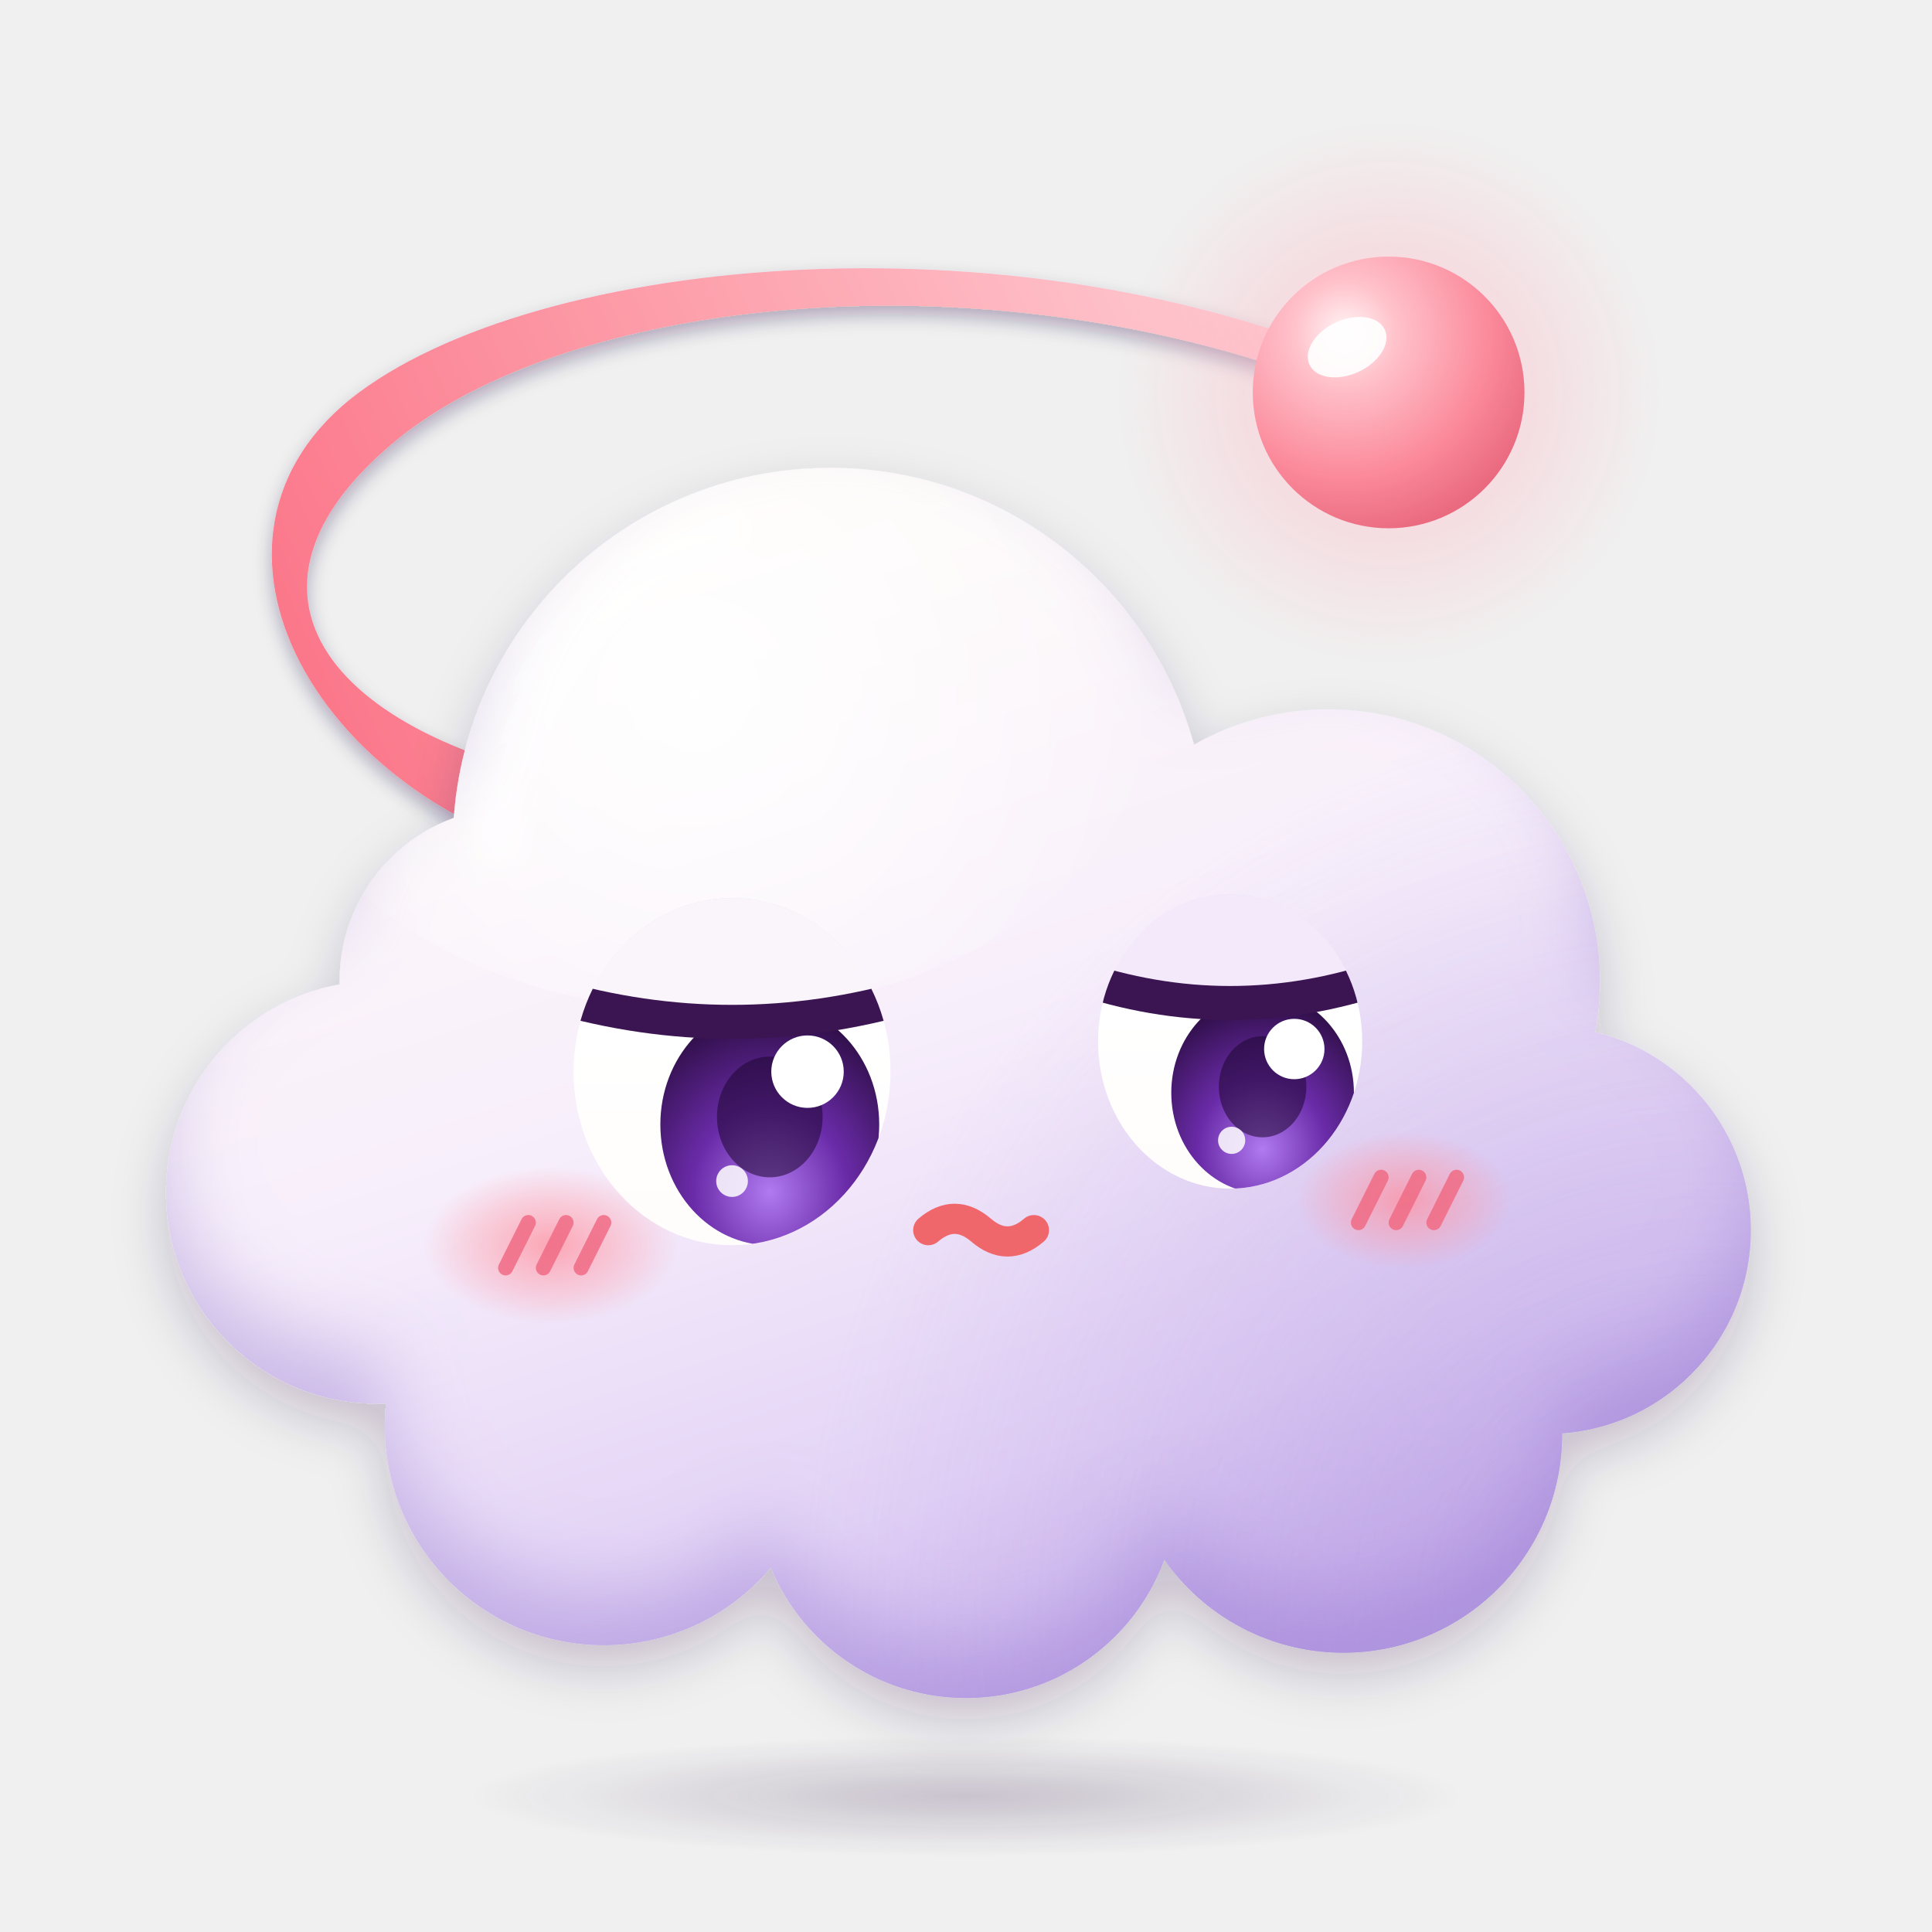
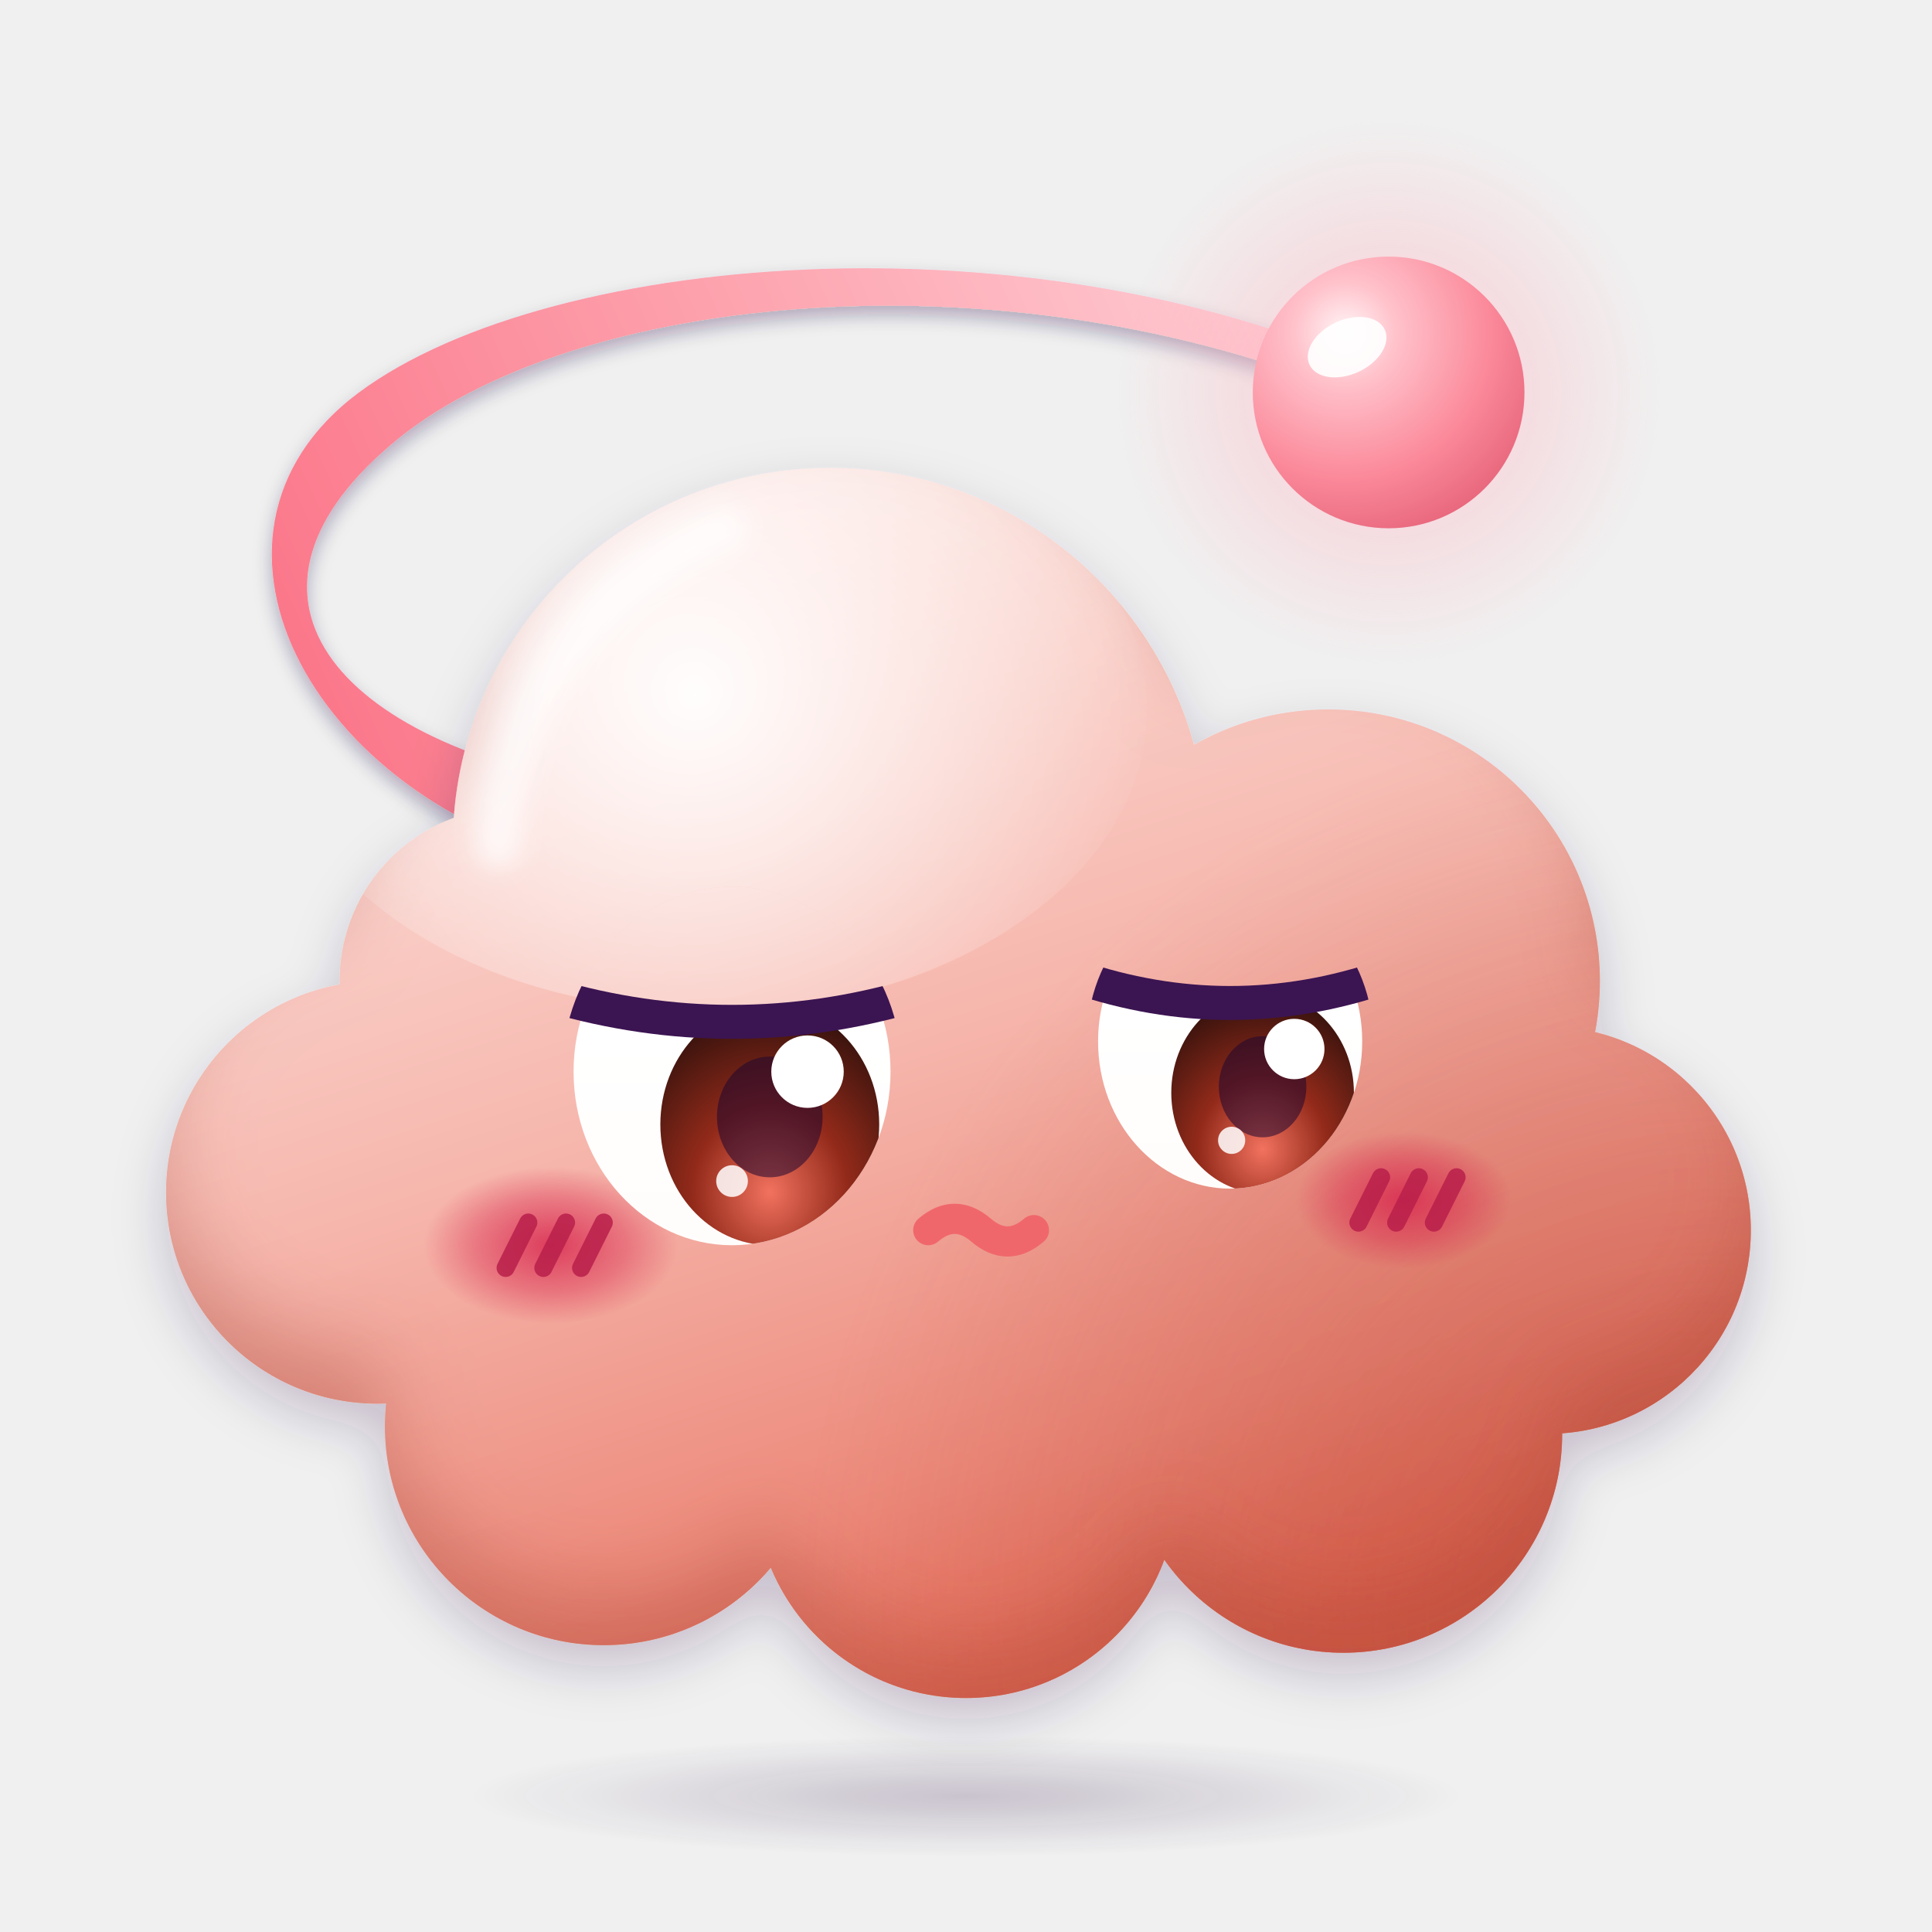
<svg xmlns="http://www.w3.org/2000/svg" viewBox="0 0 256 256" role="img" aria-labelledby="kcTitle">
  <defs>
    <linearGradient id="kcBody" gradientUnits="userSpaceOnUse" x1="96" y1="62" x2="150" y2="226">
-       <stop offset="0" stop-color="#FFFCF8" />
-       <stop offset=".46" stop-color="#F7EEFB" />
-       <stop offset=".8" stop-color="#E2D2F6" />
-       <stop offset="1" stop-color="#C9B1EC" />
+       <stop offset="0" stop-color="#FDE6E2" />
+       <stop offset=".46" stop-color="#F6B6AC" />
+       <stop offset=".8" stop-color="#EC8879" />
+       <stop offset="1" stop-color="#E0614D" />
    </linearGradient>
    <radialGradient id="kcShade" gradientUnits="userSpaceOnUse" cx="226" cy="214" r="120">
-       <stop offset="0" stop-color="#A88BDB" stop-opacity=".5" />
-       <stop offset="1" stop-color="#A88BDB" stop-opacity="0" />
+       <stop offset="0" stop-color="#B24434" stop-opacity=".5" />
+       <stop offset="1" stop-color="#B24434" stop-opacity="0" />
    </radialGradient>
    <radialGradient id="kcSheen" gradientUnits="userSpaceOnUse" cx="92" cy="92" r="62">
      <stop offset="0" stop-color="#FFFFFF" stop-opacity=".95" />
      <stop offset="1" stop-color="#FFFFFF" stop-opacity="0" />
    </radialGradient>
    <radialGradient id="kcGround">
      <stop offset="0" stop-color="#2B0E42" stop-opacity=".2" />
      <stop offset="1" stop-color="#2B0E42" stop-opacity="0" />
    </radialGradient>
    <radialGradient id="kcCheek">
-       <stop offset="0" stop-color="#FF8F9E" stop-opacity=".75" />
-       <stop offset=".6" stop-color="#FF9AA6" stop-opacity=".35" />
-       <stop offset="1" stop-color="#FF9AA6" stop-opacity="0" />
+       <stop offset="0" stop-color="#D9284F" stop-opacity=".85" />
+       <stop offset=".6" stop-color="#D9284F" stop-opacity=".4" />
+       <stop offset="1" stop-color="#D9284F" stop-opacity="0" />
    </radialGradient>
    <linearGradient id="kcSclera" x1="0" y1="0" x2="0" y2="1">
-       <stop offset="0" stop-color="#E9DDF6" />
+       <stop offset="0" stop-color="#F8E5E2" />
      <stop offset=".38" stop-color="#FFFFFF" />
      <stop offset="1" stop-color="#FFFDFB" />
    </linearGradient>
    <radialGradient id="kcIris" cx=".5" cy=".78" r=".78">
-       <stop offset="0" stop-color="#B07AF0" />
-       <stop offset=".45" stop-color="#6A2BA8" />
-       <stop offset="1" stop-color="#2A0C40" />
+       <stop offset="0" stop-color="#F2725F" />
+       <stop offset=".45" stop-color="#932A1A" />
+       <stop offset="1" stop-color="#31110C" />
    </radialGradient>
    <linearGradient id="kcTail" gradientUnits="userSpaceOnUse" x1="40" y1="112" x2="190" y2="44">
      <stop offset="0" stop-color="#FB7185" />
      <stop offset=".5" stop-color="#FDA4AF" />
      <stop offset="1" stop-color="#FFD5DC" />
    </linearGradient>
    <radialGradient id="kcOrb" cx=".34" cy=".28" r=".85">
      <stop offset="0" stop-color="#FFF5F6" />
      <stop offset=".22" stop-color="#FFC2CB" />
      <stop offset=".62" stop-color="#FB8A9B" />
      <stop offset="1" stop-color="#E35D74" />
    </radialGradient>
    <radialGradient id="kcGlow">
      <stop offset="0" stop-color="#FFB3C0" stop-opacity=".9" />
      <stop offset=".45" stop-color="#FFB3C0" stop-opacity=".35" />
      <stop offset="1" stop-color="#FFB3C0" stop-opacity="0" />
    </radialGradient>
    <filter id="kcLift" x="-15%" y="-15%" width="130%" height="140%">
      <feDropShadow dx="0" dy="3" stdDeviation="3.5" flood-color="#2B0E42" flood-opacity=".2" />
    </filter>
    <filter id="kcPuff" x="-5%" y="-5%" width="110%" height="110%">
      <feOffset in="SourceAlpha" dy="-7" result="up" />
      <feGaussianBlur in="up" stdDeviation="5" result="upBlur" />
      <feComposite in="SourceAlpha" in2="upBlur" operator="out" result="rim" />
-       <feFlood flood-color="#9C7DD6" flood-opacity=".5" />
+       <feFlood flood-color="#B84E3D" flood-opacity=".5" />
      <feComposite in2="rim" operator="in" result="shade" />
      <feMerge>
        <feMergeNode in="SourceGraphic" />
        <feMergeNode in="shade" />
      </feMerge>
    </filter>
    <filter id="kcEdge" x="-10%" y="-10%" width="120%" height="125%">
      <feDropShadow dx="0" dy="1.2" stdDeviation="1.2" flood-color="#2B0E42" flood-opacity=".3" />
    </filter>
    <filter id="kcSoft" x="-50%" y="-50%" width="200%" height="200%">
      <feGaussianBlur stdDeviation="1.6" />
    </filter>
    <clipPath id="kcCloud">
      <circle cx="110" cy="112" r="50" />
      <circle cx="176" cy="130" r="36" />
      <circle cx="205" cy="163" r="27" />
      <circle cx="178" cy="190" r="29" />
      <circle cx="128" cy="197" r="28" />
      <circle cx="80" cy="189" r="29" />
      <circle cx="50" cy="158" r="28" />
      <circle cx="68" cy="130" r="23" />
      <ellipse cx="128" cy="158" rx="84" ry="44" />
    </clipPath>
    <clipPath id="kcEyeL">
      <ellipse cx="97" cy="142" rx="21" ry="23" />
    </clipPath>
    <clipPath id="kcEyeR">
      <ellipse cx="163" cy="138" rx="17.5" ry="19.5" />
    </clipPath>
+     <clipPath id="kcEyeLLid">
+       <ellipse cx="97" cy="142" rx="22.5" ry="24.5" />
+     </clipPath>
+     <clipPath id="kcEyeRLid">
+       <ellipse cx="163" cy="138" rx="19.0" ry="21.0" />
+     </clipPath>
    <clipPath id="kcMouth">
      <path d="M116 160Q130 164 144 160Q143.5 180 130 180Q116.5 180 116 160Z" />
    </clipPath>
  </defs>
  <ellipse cx="128" cy="238" rx="66" ry="8" fill="url(#kcGround)" />
  <path d="M82.8 104.8C44.8 99.2 27.9 79.4 51.6 59.1C75.2 38.6 134.9 32.5 183.1 53.9L184.9 50.1C137.1 27.5 70.8 33.4 46.4 52.9C22.1 72.6 43.2 108.8 81.2 115.2Z" fill="url(#kcTail)" filter="url(#kcEdge)" />
  <circle cx="184" cy="52" r="36" fill="url(#kcGlow)" />
  <g>
    <circle cx="184" cy="52" r="18" fill="url(#kcOrb)" />
    <ellipse cx="178.5" cy="46" rx="5.5" ry="3.6" fill="#FFFFFF" opacity=".92" transform="rotate(-25 178.5 46)" />
  </g>
  <g filter="url(#kcLift)">
    <g filter="url(#kcPuff)">
      <g clip-path="url(#kcCloud)">
        <rect x="10" y="50" width="236" height="190" fill="url(#kcBody)" />
        <rect x="10" y="50" width="236" height="190" fill="url(#kcShade)" />
        <ellipse cx="94" cy="94" rx="58" ry="40" fill="url(#kcSheen)" />
        <path d="M66 112A46 46 0 0 1 96 70" fill="none" stroke="#FFFFFF" stroke-width="6" stroke-linecap="round" opacity=".7" filter="url(#kcSoft)" />
      </g>
    </g>
  </g>
  <ellipse class="cheekL" cx="73" cy="165" rx="16.9" ry="10.4" fill="url(#kcCheek)" />
  <ellipse class="cheekR" cx="186" cy="159" rx="14.3" ry="9.1" fill="url(#kcCheek)" />
-   <g class="blushLines" fill="none" stroke="#F06B85" stroke-width="2" stroke-linecap="round" opacity=".85">
+   <g class="blushLines" fill="none" stroke="#B81E4A" stroke-width="2.4" stroke-linecap="round" opacity=".85">
    <path d="M67 168L70 162" />
    <path d="M72 168L75 162" />
    <path d="M77 168L80 162" />
    <path d="M180 162L183 156" />
    <path d="M185 162L188 156" />
    <path d="M190 162L193 156" />
  </g>
  <g class="eyeL">
    <ellipse cx="97" cy="142" rx="21" ry="23" fill="url(#kcSclera)" />
    <g clip-path="url(#kcEyeL)">
      <g class="iris" transform="translate(1 6)">
        <ellipse cx="101" cy="143" rx="14.5" ry="16" fill="url(#kcIris)" />
        <ellipse cx="101" cy="142" rx="7" ry="8" fill="#1E0630" opacity=".55" />
        <circle cx="106" cy="136" r="4.8" fill="#FFFFFF" />
        <circle cx="96" cy="150.5" r="2.1" fill="#FFFFFF" opacity=".85" />
      </g>
+     </g>
+     <g clip-path="url(#kcEyeLLid)">
      <g class="lidL" transform="translate(0 12.9)">
-         <path d="M73 67H121V119Q97 126 73 119Z" fill="#FAF4FB" />
+         <clipPath id="lidLClip97">
+           <path d="M73 67H121V119Q97 126 73 119Z" />
+         </clipPath>
+         <g clip-path="url(#lidLClip97)">
+           <g class="lidLP" transform="translate(0 -12.9)">
+             <rect x="72" y="57" width="50" height="122" fill="url(#kcBody)" />
+             <rect x="72" y="57" width="50" height="122" fill="url(#kcShade)" />
+             <ellipse cx="94" cy="94" rx="58" ry="40" fill="url(#kcSheen)" />
+           </g>
+         </g>
        <path d="M73 119Q97 126 121 119" fill="none" stroke="#3B1452" stroke-width="4.5" stroke-linecap="round" stroke-linejoin="round" />
      </g>
    </g>
  </g>
  <g class="eyeR">
    <ellipse cx="163" cy="138" rx="17.5" ry="19.5" fill="url(#kcSclera)" />
    <g clip-path="url(#kcEyeR)">
      <g class="iris" transform="translate(1 6)">
        <ellipse cx="166.3" cy="138.8" rx="12.1" ry="13.3" fill="url(#kcIris)" />
        <ellipse cx="166.3" cy="138" rx="5.8" ry="6.7" fill="#1E0630" opacity=".55" />
        <circle cx="170.5" cy="133" r="4" fill="#FFFFFF" />
        <circle cx="162.2" cy="145.1" r="1.8" fill="#FFFFFF" opacity=".85" />
      </g>
+     </g>
+     <g clip-path="url(#kcEyeRLid)">
      <g class="lidR" transform="translate(0 10.9)">
-         <path d="M142.5 73.5H183.5V118.5Q163 125.5 142.5 118.5Z" fill="#F3E9FA" />
+         <clipPath id="lidRClip163">
+           <path d="M142.5 73.5H183.5V118.5Q163 125.5 142.5 118.5Z" />
+         </clipPath>
+         <g clip-path="url(#lidRClip163)">
+           <g class="lidRP" transform="translate(0 -10.9)">
+             <rect x="141.5" y="63.5" width="43" height="108" fill="url(#kcBody)" />
+             <rect x="141.5" y="63.5" width="43" height="108" fill="url(#kcShade)" />
+             <ellipse cx="94" cy="94" rx="58" ry="40" fill="url(#kcSheen)" />
+           </g>
+         </g>
        <path d="M142.5 118.5Q163 125.5 183.5 118.5" fill="none" stroke="#3B1452" stroke-width="4.5" stroke-linecap="round" stroke-linejoin="round" />
      </g>
    </g>
  </g>
  <path class="wobble" d="M123 163Q126.5 160 130 163T137 163" fill="none" stroke="#F0676B" stroke-width="4" stroke-linecap="round" stroke-linejoin="round" />
</svg>
